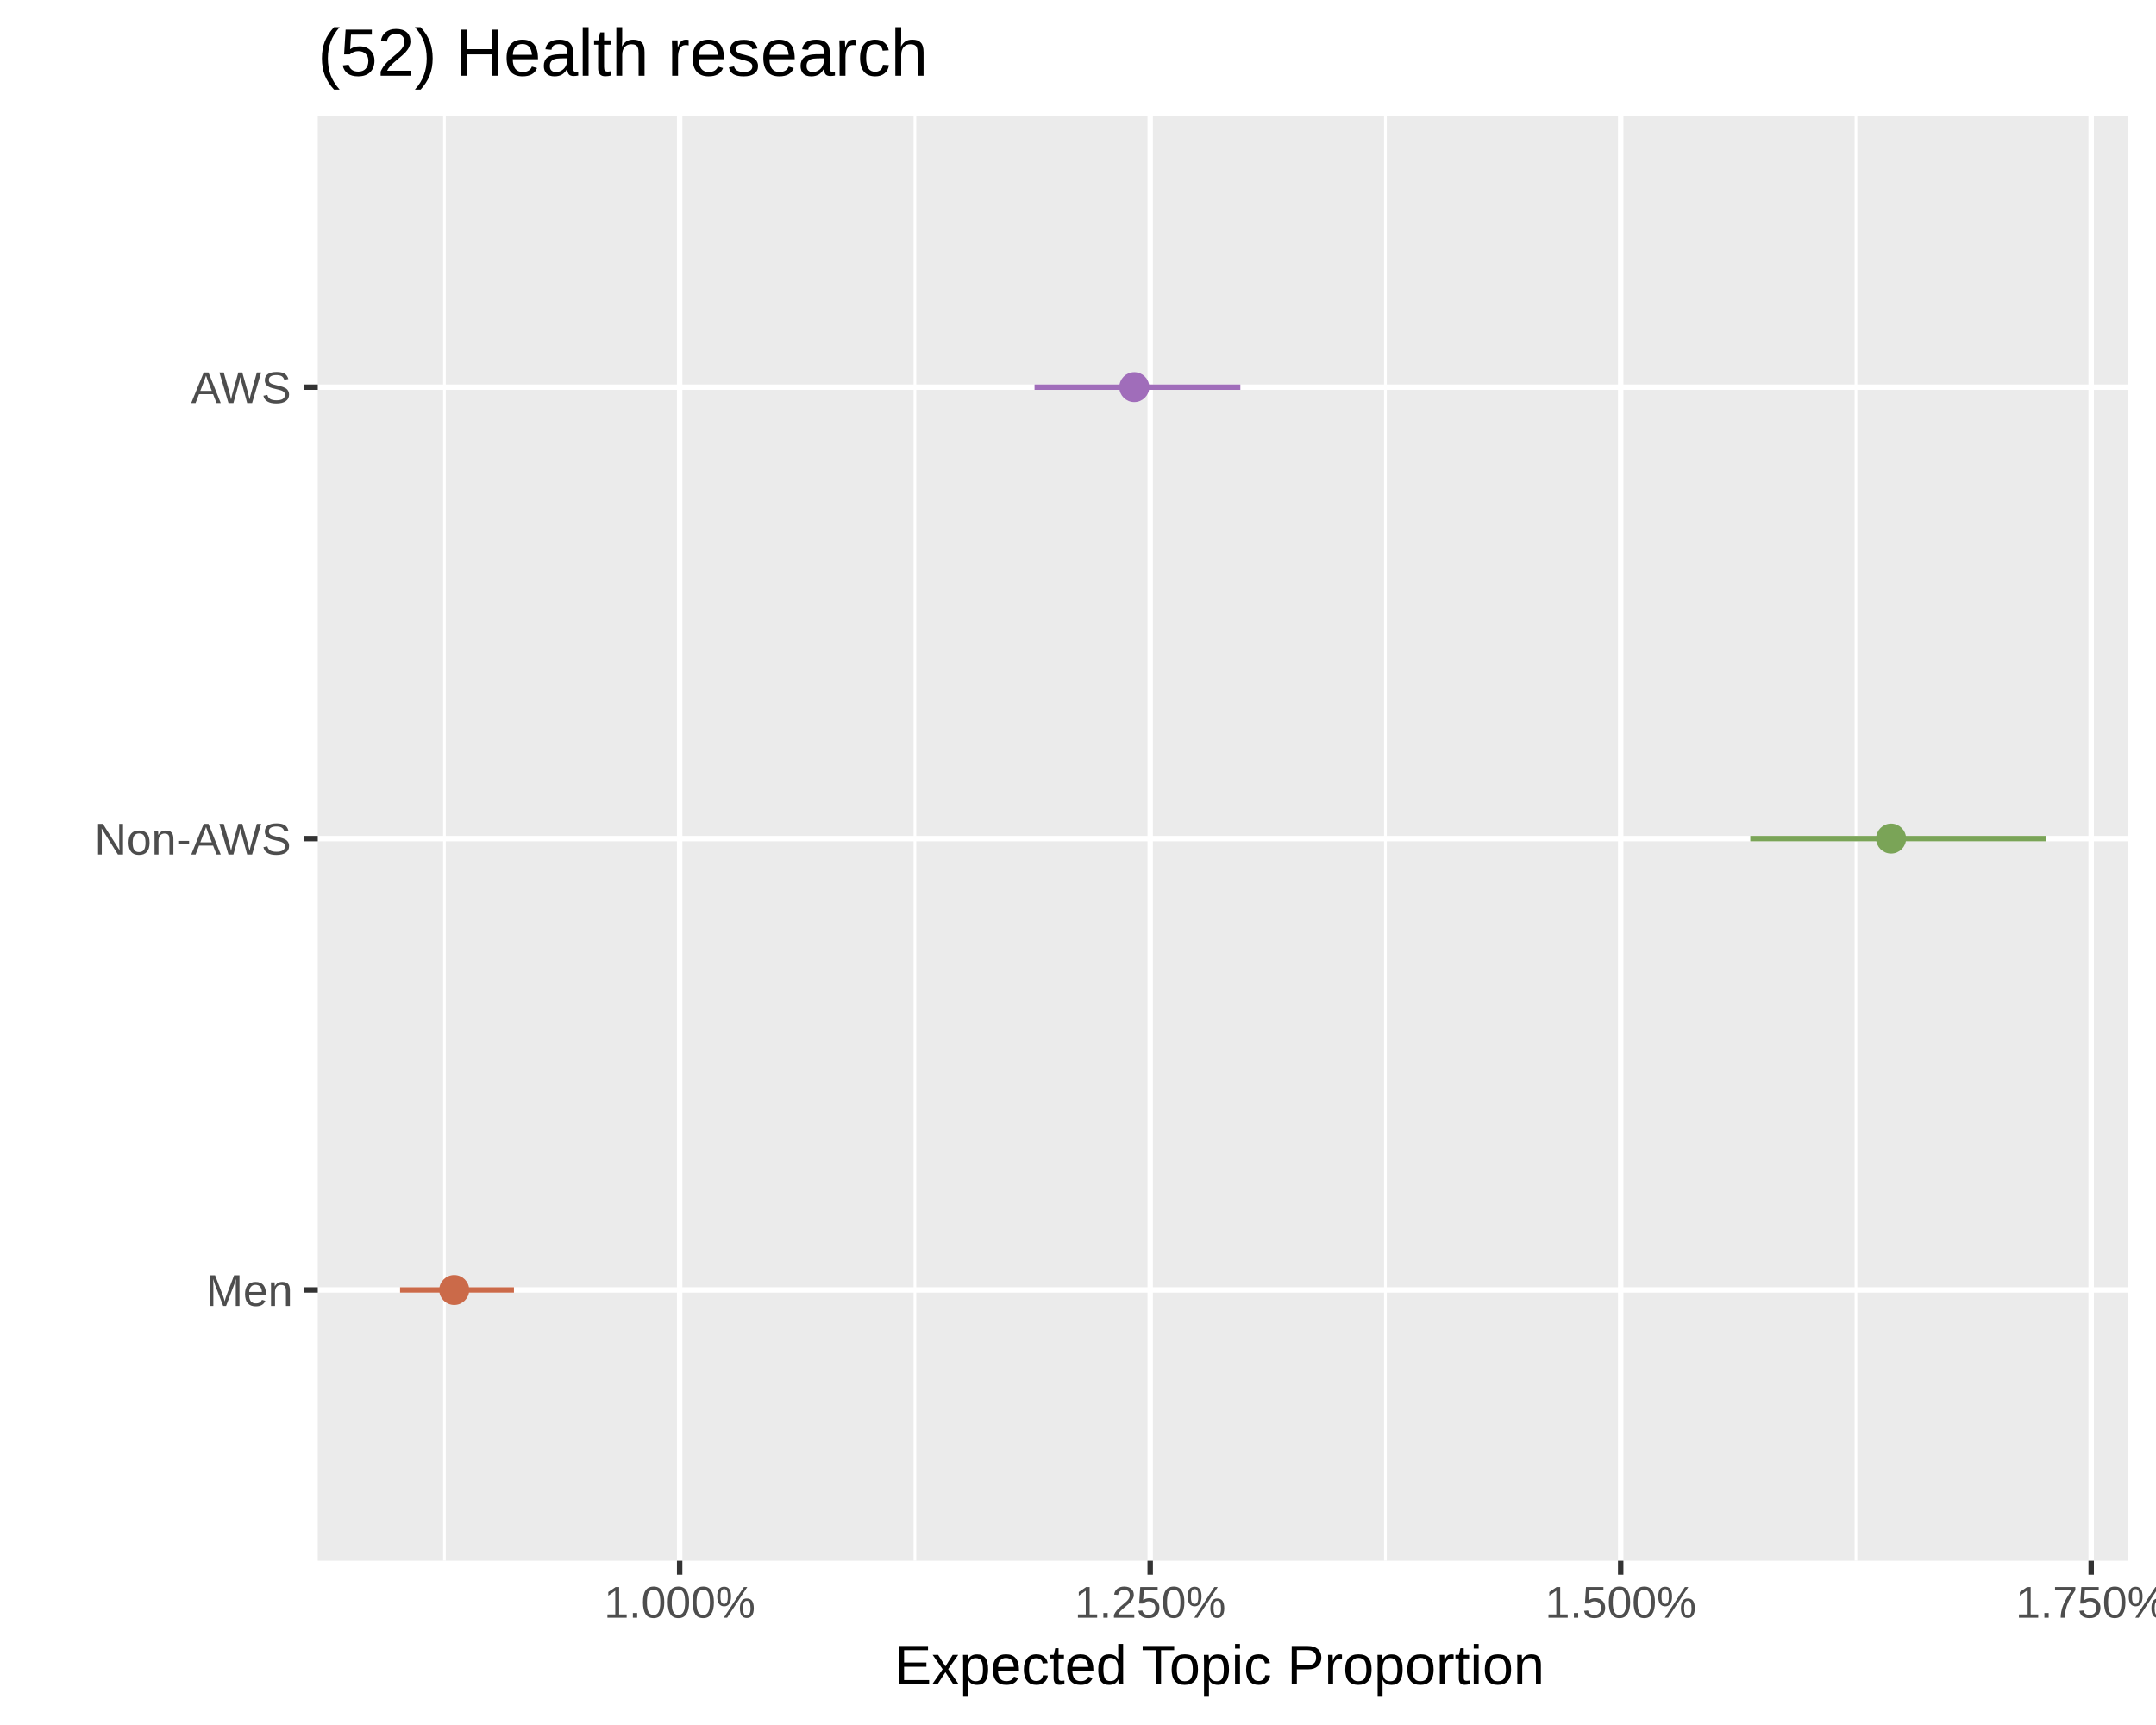
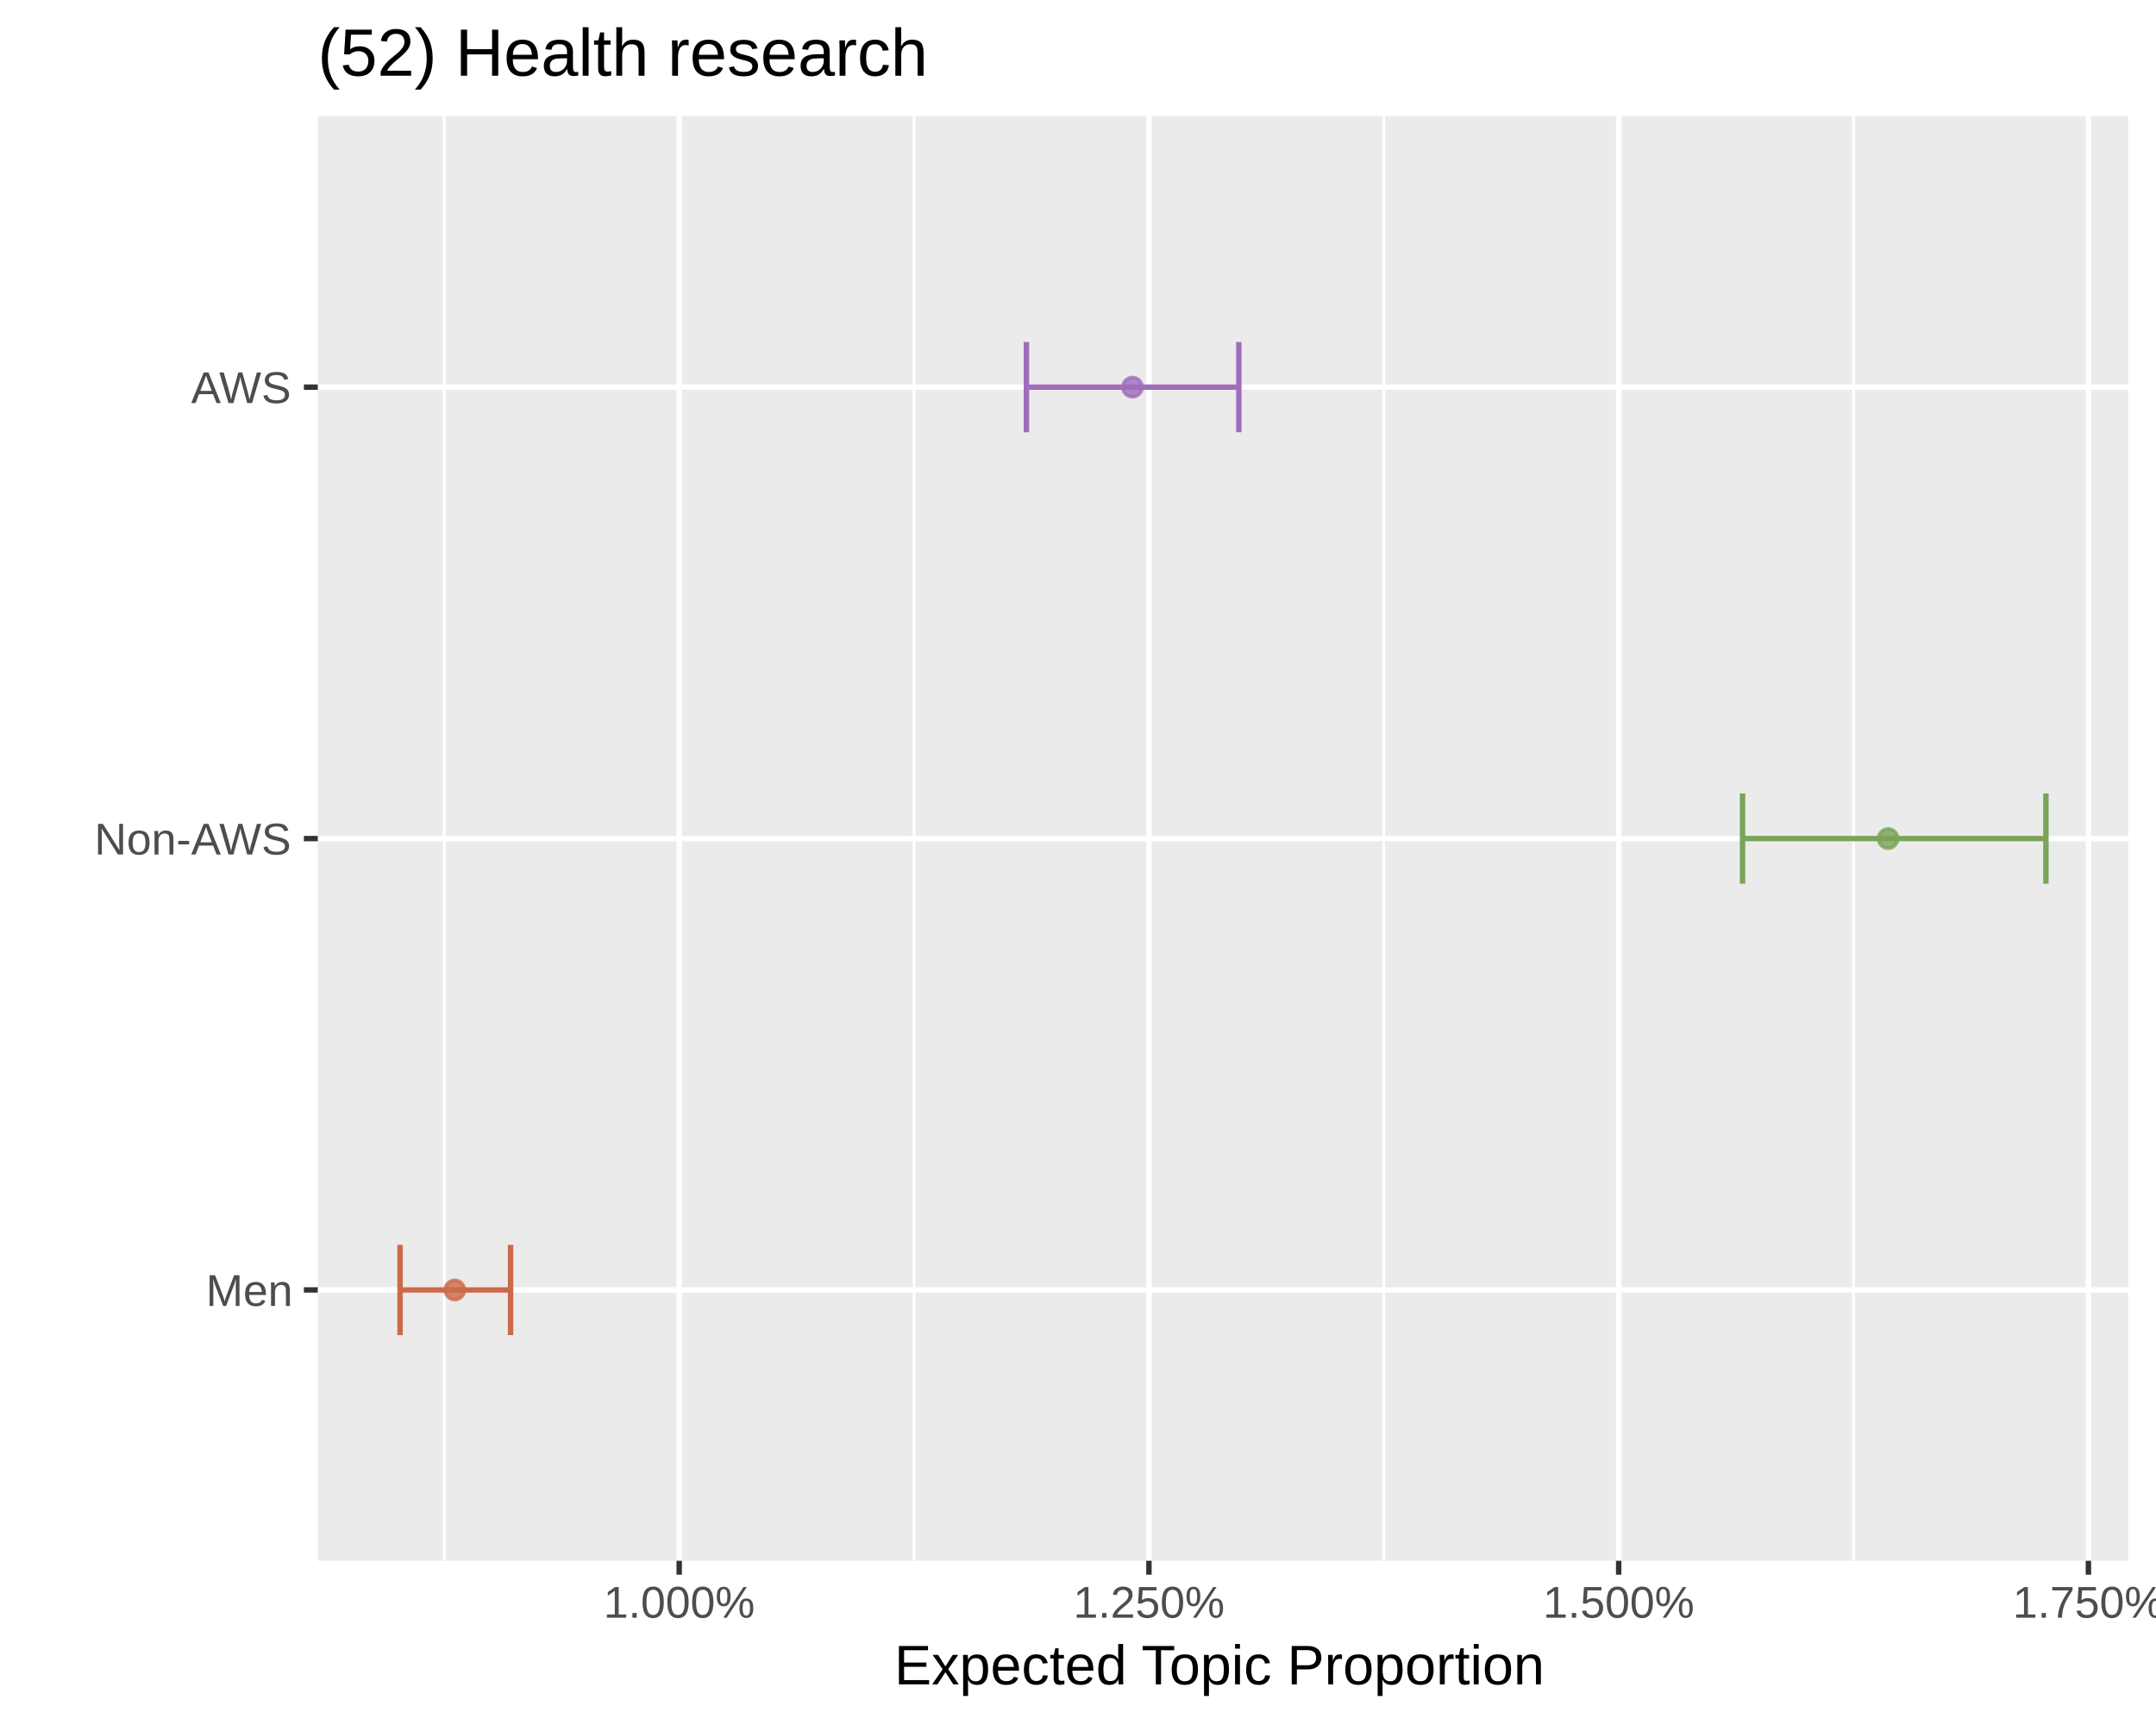
<svg xmlns="http://www.w3.org/2000/svg" viewBox="0 0 425.20 340.16">
  <defs>
    <style type="text/css">
    line, polyline, polygon, path, rect, circle {
      fill: none;
      stroke: #000000;
      stroke-linecap: round;
      stroke-linejoin: round;
      stroke-miterlimit: 10.00;
    }
  </style>
  </defs>
  <rect width="100%" height="100%" style="stroke: none; fill: #FFFFFF;" />
  <rect x="0.00" y="0.00" width="425.20" height="340.16" style="stroke-width: 1.07; stroke: #FFFFFF; fill: #FFFFFF;" />
  <defs>
    <clipPath id="cpNjIuNjd8NDE5LjcyfDMwNy43OHwyMi45Mw==">
      <rect x="62.67" y="22.93" width="357.05" height="284.85" />
    </clipPath>
  </defs>
  <rect x="62.67" y="22.93" width="357.05" height="284.85" style="stroke-width: 1.07; stroke: none; fill: #EBEBEB;" clip-path="url(#cpNjIuNjd8NDE5LjcyfDMwNy43OHwyMi45Mw==)" />
-   <polyline points="87.65,307.78 87.65,22.93 " style="stroke-width: 0.53; stroke: #FFFFFF; stroke-linecap: butt;" clip-path="url(#cpNjIuNjd8NDE5LjcyfDMwNy43OHwyMi45Mw==)" />
-   <polyline points="180.44,307.78 180.44,22.93 " style="stroke-width: 0.53; stroke: #FFFFFF; stroke-linecap: butt;" clip-path="url(#cpNjIuNjd8NDE5LjcyfDMwNy43OHwyMi45Mw==)" />
-   <polyline points="273.23,307.78 273.23,22.93 " style="stroke-width: 0.53; stroke: #FFFFFF; stroke-linecap: butt;" clip-path="url(#cpNjIuNjd8NDE5LjcyfDMwNy43OHwyMi45Mw==)" />
-   <polyline points="366.03,307.78 366.03,22.93 " style="stroke-width: 0.53; stroke: #FFFFFF; stroke-linecap: butt;" clip-path="url(#cpNjIuNjd8NDE5LjcyfDMwNy43OHwyMi45Mw==)" />
+   <polyline points="87.63,307.78 87.63,22.93 " style="stroke-width: 0.53; stroke: #FFFFFF; stroke-linecap: butt;" clip-path="url(#cpNjIuNjd8NDE5LjcyfDMwNy43OHwyMi45Mw==)" />
+   <polyline points="180.27,307.78 180.27,22.93 " style="stroke-width: 0.53; stroke: #FFFFFF; stroke-linecap: butt;" clip-path="url(#cpNjIuNjd8NDE5LjcyfDMwNy43OHwyMi45Mw==)" />
+   <polyline points="272.91,307.78 272.91,22.93 " style="stroke-width: 0.53; stroke: #FFFFFF; stroke-linecap: butt;" clip-path="url(#cpNjIuNjd8NDE5LjcyfDMwNy43OHwyMi45Mw==)" />
+   <polyline points="365.55,307.78 365.55,22.93 " style="stroke-width: 0.53; stroke: #FFFFFF; stroke-linecap: butt;" clip-path="url(#cpNjIuNjd8NDE5LjcyfDMwNy43OHwyMi45Mw==)" />
  <polyline points="62.67,254.37 419.72,254.37 " style="stroke-width: 1.07; stroke: #FFFFFF; stroke-linecap: butt;" clip-path="url(#cpNjIuNjd8NDE5LjcyfDMwNy43OHwyMi45Mw==)" />
  <polyline points="62.67,165.36 419.72,165.36 " style="stroke-width: 1.07; stroke: #FFFFFF; stroke-linecap: butt;" clip-path="url(#cpNjIuNjd8NDE5LjcyfDMwNy43OHwyMi45Mw==)" />
  <polyline points="62.67,76.34 419.72,76.34 " style="stroke-width: 1.07; stroke: #FFFFFF; stroke-linecap: butt;" clip-path="url(#cpNjIuNjd8NDE5LjcyfDMwNy43OHwyMi45Mw==)" />
-   <polyline points="134.04,307.78 134.04,22.93 " style="stroke-width: 1.07; stroke: #FFFFFF; stroke-linecap: butt;" clip-path="url(#cpNjIuNjd8NDE5LjcyfDMwNy43OHwyMi45Mw==)" />
-   <polyline points="226.84,307.78 226.84,22.93 " style="stroke-width: 1.07; stroke: #FFFFFF; stroke-linecap: butt;" clip-path="url(#cpNjIuNjd8NDE5LjcyfDMwNy43OHwyMi45Mw==)" />
-   <polyline points="319.63,307.78 319.63,22.93 " style="stroke-width: 1.07; stroke: #FFFFFF; stroke-linecap: butt;" clip-path="url(#cpNjIuNjd8NDE5LjcyfDMwNy43OHwyMi45Mw==)" />
-   <polyline points="412.42,307.78 412.42,22.93 " style="stroke-width: 1.07; stroke: #FFFFFF; stroke-linecap: butt;" clip-path="url(#cpNjIuNjd8NDE5LjcyfDMwNy43OHwyMi45Mw==)" />
-   <line x1="78.90" y1="254.37" x2="101.36" y2="254.37" style="stroke-width: 1.07; stroke: #CB6A49; stroke-linecap: butt;" clip-path="url(#cpNjIuNjd8NDE5LjcyfDMwNy43OHwyMi45Mw==)" />
-   <line x1="204.03" y1="76.34" x2="244.62" y2="76.34" style="stroke-width: 1.07; stroke: #A06DBA; stroke-linecap: butt;" clip-path="url(#cpNjIuNjd8NDE5LjcyfDMwNy43OHwyMi45Mw==)" />
-   <line x1="345.19" y1="165.36" x2="403.49" y2="165.36" style="stroke-width: 1.07; stroke: #7AA457; stroke-linecap: butt;" clip-path="url(#cpNjIuNjd8NDE5LjcyfDMwNy43OHwyMi45Mw==)" />
-   <circle cx="89.58" cy="254.37" r="1.95pt" style="stroke-width: 0.71; stroke: #CB6A49; fill: #CB6A49;" clip-path="url(#cpNjIuNjd8NDE5LjcyfDMwNy43OHwyMi45Mw==)" />
-   <circle cx="223.70" cy="76.34" r="1.95pt" style="stroke-width: 0.71; stroke: #A06DBA; fill: #A06DBA;" clip-path="url(#cpNjIuNjd8NDE5LjcyfDMwNy43OHwyMi45Mw==)" />
-   <circle cx="372.96" cy="165.36" r="1.95pt" style="stroke-width: 0.71; stroke: #7AA457; fill: #7AA457;" clip-path="url(#cpNjIuNjd8NDE5LjcyfDMwNy43OHwyMi45Mw==)" />
+   <polyline points="133.95,307.78 133.95,22.93 " style="stroke-width: 1.07; stroke: #FFFFFF; stroke-linecap: butt;" clip-path="url(#cpNjIuNjd8NDE5LjcyfDMwNy43OHwyMi45Mw==)" />
+   <polyline points="226.59,307.78 226.59,22.93 " style="stroke-width: 1.07; stroke: #FFFFFF; stroke-linecap: butt;" clip-path="url(#cpNjIuNjd8NDE5LjcyfDMwNy43OHwyMi45Mw==)" />
+   <polyline points="319.23,307.78 319.23,22.93 " style="stroke-width: 1.07; stroke: #FFFFFF; stroke-linecap: butt;" clip-path="url(#cpNjIuNjd8NDE5LjcyfDMwNy43OHwyMi45Mw==)" />
+   <polyline points="411.87,307.78 411.87,22.93 " style="stroke-width: 1.07; stroke: #FFFFFF; stroke-linecap: butt;" clip-path="url(#cpNjIuNjd8NDE5LjcyfDMwNy43OHwyMi45Mw==)" />
+   <polyline points="100.69,263.28 100.69,245.47 " style="stroke-width: 1.07; stroke: #CB6A49; stroke-linecap: butt;" clip-path="url(#cpNjIuNjd8NDE5LjcyfDMwNy43OHwyMi45Mw==)" />
+   <polyline points="100.69,254.37 78.90,254.37 " style="stroke-width: 1.07; stroke: #CB6A49; stroke-linecap: butt;" clip-path="url(#cpNjIuNjd8NDE5LjcyfDMwNy43OHwyMi45Mw==)" />
+   <polyline points="78.90,263.28 78.90,245.47 " style="stroke-width: 1.07; stroke: #CB6A49; stroke-linecap: butt;" clip-path="url(#cpNjIuNjd8NDE5LjcyfDMwNy43OHwyMi45Mw==)" />
+   <polyline points="244.32,85.24 244.32,67.44 " style="stroke-width: 1.07; stroke: #A06DBA; stroke-linecap: butt;" clip-path="url(#cpNjIuNjd8NDE5LjcyfDMwNy43OHwyMi45Mw==)" />
+   <polyline points="244.32,76.34 202.42,76.34 " style="stroke-width: 1.07; stroke: #A06DBA; stroke-linecap: butt;" clip-path="url(#cpNjIuNjd8NDE5LjcyfDMwNy43OHwyMi45Mw==)" />
+   <polyline points="202.42,85.24 202.42,67.44 " style="stroke-width: 1.07; stroke: #A06DBA; stroke-linecap: butt;" clip-path="url(#cpNjIuNjd8NDE5LjcyfDMwNy43OHwyMi45Mw==)" />
+   <polyline points="403.49,174.26 403.49,156.46 " style="stroke-width: 1.07; stroke: #7AA457; stroke-linecap: butt;" clip-path="url(#cpNjIuNjd8NDE5LjcyfDMwNy43OHwyMi45Mw==)" />
+   <polyline points="403.49,165.36 343.66,165.36 " style="stroke-width: 1.07; stroke: #7AA457; stroke-linecap: butt;" clip-path="url(#cpNjIuNjd8NDE5LjcyfDMwNy43OHwyMi45Mw==)" />
+   <polyline points="343.66,174.26 343.66,156.46 " style="stroke-width: 1.07; stroke: #7AA457; stroke-linecap: butt;" clip-path="url(#cpNjIuNjd8NDE5LjcyfDMwNy43OHwyMi45Mw==)" />
+   <circle cx="89.69" cy="254.37" r="1.42pt" style="stroke-width: 0.71; stroke: #CB6A49; stroke-opacity: 0.80; fill: #CB6A49; fill-opacity: 0.80;" clip-path="url(#cpNjIuNjd8NDE5LjcyfDMwNy43OHwyMi45Mw==)" />
+   <circle cx="223.34" cy="76.34" r="1.42pt" style="stroke-width: 0.71; stroke: #A06DBA; stroke-opacity: 0.80; fill: #A06DBA; fill-opacity: 0.80;" clip-path="url(#cpNjIuNjd8NDE5LjcyfDMwNy43OHwyMi45Mw==)" />
+   <circle cx="372.37" cy="165.36" r="1.42pt" style="stroke-width: 0.71; stroke: #7AA457; stroke-opacity: 0.80; fill: #7AA457; fill-opacity: 0.80;" clip-path="url(#cpNjIuNjd8NDE5LjcyfDMwNy43OHwyMi45Mw==)" />
  <defs>
    <clipPath id="cpMC4wMHw0MjUuMjB8MzQwLjE2fDAuMDA=">
      <rect x="0.00" y="0.00" width="425.20" height="340.16" />
    </clipPath>
  </defs>
  <g clip-path="url(#cpMC4wMHw0MjUuMjB8MzQwLjE2fDAuMDA=)">
    <text x="40.62" y="257.52" style="font-size: 8.80px; fill: #4D4D4D; font-family: Arial;" textLength="17.12px" lengthAdjust="spacingAndGlyphs">Men</text>
  </g>
  <g clip-path="url(#cpMC4wMHw0MjUuMjB8MzQwLjE2fDAuMDA=)">
    <text x="18.62" y="168.51" style="font-size: 8.80px; fill: #4D4D4D; font-family: Arial;" textLength="39.12px" lengthAdjust="spacingAndGlyphs">Non-AWS</text>
  </g>
  <g clip-path="url(#cpMC4wMHw0MjUuMjB8MzQwLjE2fDAuMDA=)">
    <text x="37.69" y="79.49" style="font-size: 8.80px; fill: #4D4D4D; font-family: Arial;" textLength="20.04px" lengthAdjust="spacingAndGlyphs">AWS</text>
  </g>
  <polyline points="59.93,254.37 62.67,254.37 " style="stroke-width: 1.07; stroke: #333333; stroke-linecap: butt;" clip-path="url(#cpMC4wMHw0MjUuMjB8MzQwLjE2fDAuMDA=)" />
  <polyline points="59.93,165.36 62.67,165.36 " style="stroke-width: 1.07; stroke: #333333; stroke-linecap: butt;" clip-path="url(#cpMC4wMHw0MjUuMjB8MzQwLjE2fDAuMDA=)" />
  <polyline points="59.93,76.34 62.67,76.34 " style="stroke-width: 1.07; stroke: #333333; stroke-linecap: butt;" clip-path="url(#cpMC4wMHw0MjUuMjB8MzQwLjE2fDAuMDA=)" />
-   <polyline points="134.04,310.52 134.04,307.78 " style="stroke-width: 1.07; stroke: #333333; stroke-linecap: butt;" clip-path="url(#cpMC4wMHw0MjUuMjB8MzQwLjE2fDAuMDA=)" />
-   <polyline points="226.84,310.52 226.84,307.78 " style="stroke-width: 1.07; stroke: #333333; stroke-linecap: butt;" clip-path="url(#cpMC4wMHw0MjUuMjB8MzQwLjE2fDAuMDA=)" />
-   <polyline points="319.63,310.52 319.63,307.78 " style="stroke-width: 1.07; stroke: #333333; stroke-linecap: butt;" clip-path="url(#cpMC4wMHw0MjUuMjB8MzQwLjE2fDAuMDA=)" />
-   <polyline points="412.42,310.52 412.42,307.78 " style="stroke-width: 1.07; stroke: #333333; stroke-linecap: butt;" clip-path="url(#cpMC4wMHw0MjUuMjB8MzQwLjE2fDAuMDA=)" />
+   <polyline points="133.95,310.52 133.95,307.78 " style="stroke-width: 1.07; stroke: #333333; stroke-linecap: butt;" clip-path="url(#cpMC4wMHw0MjUuMjB8MzQwLjE2fDAuMDA=)" />
+   <polyline points="226.59,310.52 226.59,307.78 " style="stroke-width: 1.07; stroke: #333333; stroke-linecap: butt;" clip-path="url(#cpMC4wMHw0MjUuMjB8MzQwLjE2fDAuMDA=)" />
+   <polyline points="319.23,310.52 319.23,307.78 " style="stroke-width: 1.07; stroke: #333333; stroke-linecap: butt;" clip-path="url(#cpMC4wMHw0MjUuMjB8MzQwLjE2fDAuMDA=)" />
+   <polyline points="411.87,310.52 411.87,307.78 " style="stroke-width: 1.07; stroke: #333333; stroke-linecap: butt;" clip-path="url(#cpMC4wMHw0MjUuMjB8MzQwLjE2fDAuMDA=)" />
  <g clip-path="url(#cpMC4wMHw0MjUuMjB8MzQwLjE2fDAuMDA=)">
-     <text x="119.12" y="319.01" style="font-size: 8.80px; fill: #4D4D4D; font-family: Arial;" textLength="29.85px" lengthAdjust="spacingAndGlyphs">1.000%</text>
+     <text x="119.03" y="319.01" style="font-size: 8.80px; fill: #4D4D4D; font-family: Arial;" textLength="29.85px" lengthAdjust="spacingAndGlyphs">1.000%</text>
  </g>
  <g clip-path="url(#cpMC4wMHw0MjUuMjB8MzQwLjE2fDAuMDA=)">
-     <text x="211.91" y="319.01" style="font-size: 8.80px; fill: #4D4D4D; font-family: Arial;" textLength="29.85px" lengthAdjust="spacingAndGlyphs">1.250%</text>
+     <text x="211.67" y="319.01" style="font-size: 8.80px; fill: #4D4D4D; font-family: Arial;" textLength="29.85px" lengthAdjust="spacingAndGlyphs">1.250%</text>
  </g>
  <g clip-path="url(#cpMC4wMHw0MjUuMjB8MzQwLjE2fDAuMDA=)">
-     <text x="304.71" y="319.01" style="font-size: 8.80px; fill: #4D4D4D; font-family: Arial;" textLength="29.85px" lengthAdjust="spacingAndGlyphs">1.500%</text>
+     <text x="304.31" y="319.01" style="font-size: 8.80px; fill: #4D4D4D; font-family: Arial;" textLength="29.85px" lengthAdjust="spacingAndGlyphs">1.500%</text>
  </g>
  <g clip-path="url(#cpMC4wMHw0MjUuMjB8MzQwLjE2fDAuMDA=)">
-     <text x="397.50" y="319.01" style="font-size: 8.80px; fill: #4D4D4D; font-family: Arial;" textLength="29.85px" lengthAdjust="spacingAndGlyphs">1.750%</text>
+     <text x="396.95" y="319.01" style="font-size: 8.80px; fill: #4D4D4D; font-family: Arial;" textLength="29.85px" lengthAdjust="spacingAndGlyphs">1.750%</text>
  </g>
  <g clip-path="url(#cpMC4wMHw0MjUuMjB8MzQwLjE2fDAuMDA=)">
    <text x="176.38" y="332.15" style="font-size: 11.00px; font-family: Arial;" textLength="129.63px" lengthAdjust="spacingAndGlyphs">Expected Topic Proportion</text>
  </g>
  <g clip-path="url(#cpMC4wMHw0MjUuMjB8MzQwLjE2fDAuMDA=)">
    <text x="62.67" y="14.93" style="font-size: 13.20px; font-family: Arial;" textLength="120.32px" lengthAdjust="spacingAndGlyphs">(52) Health research</text>
  </g>
</svg>
